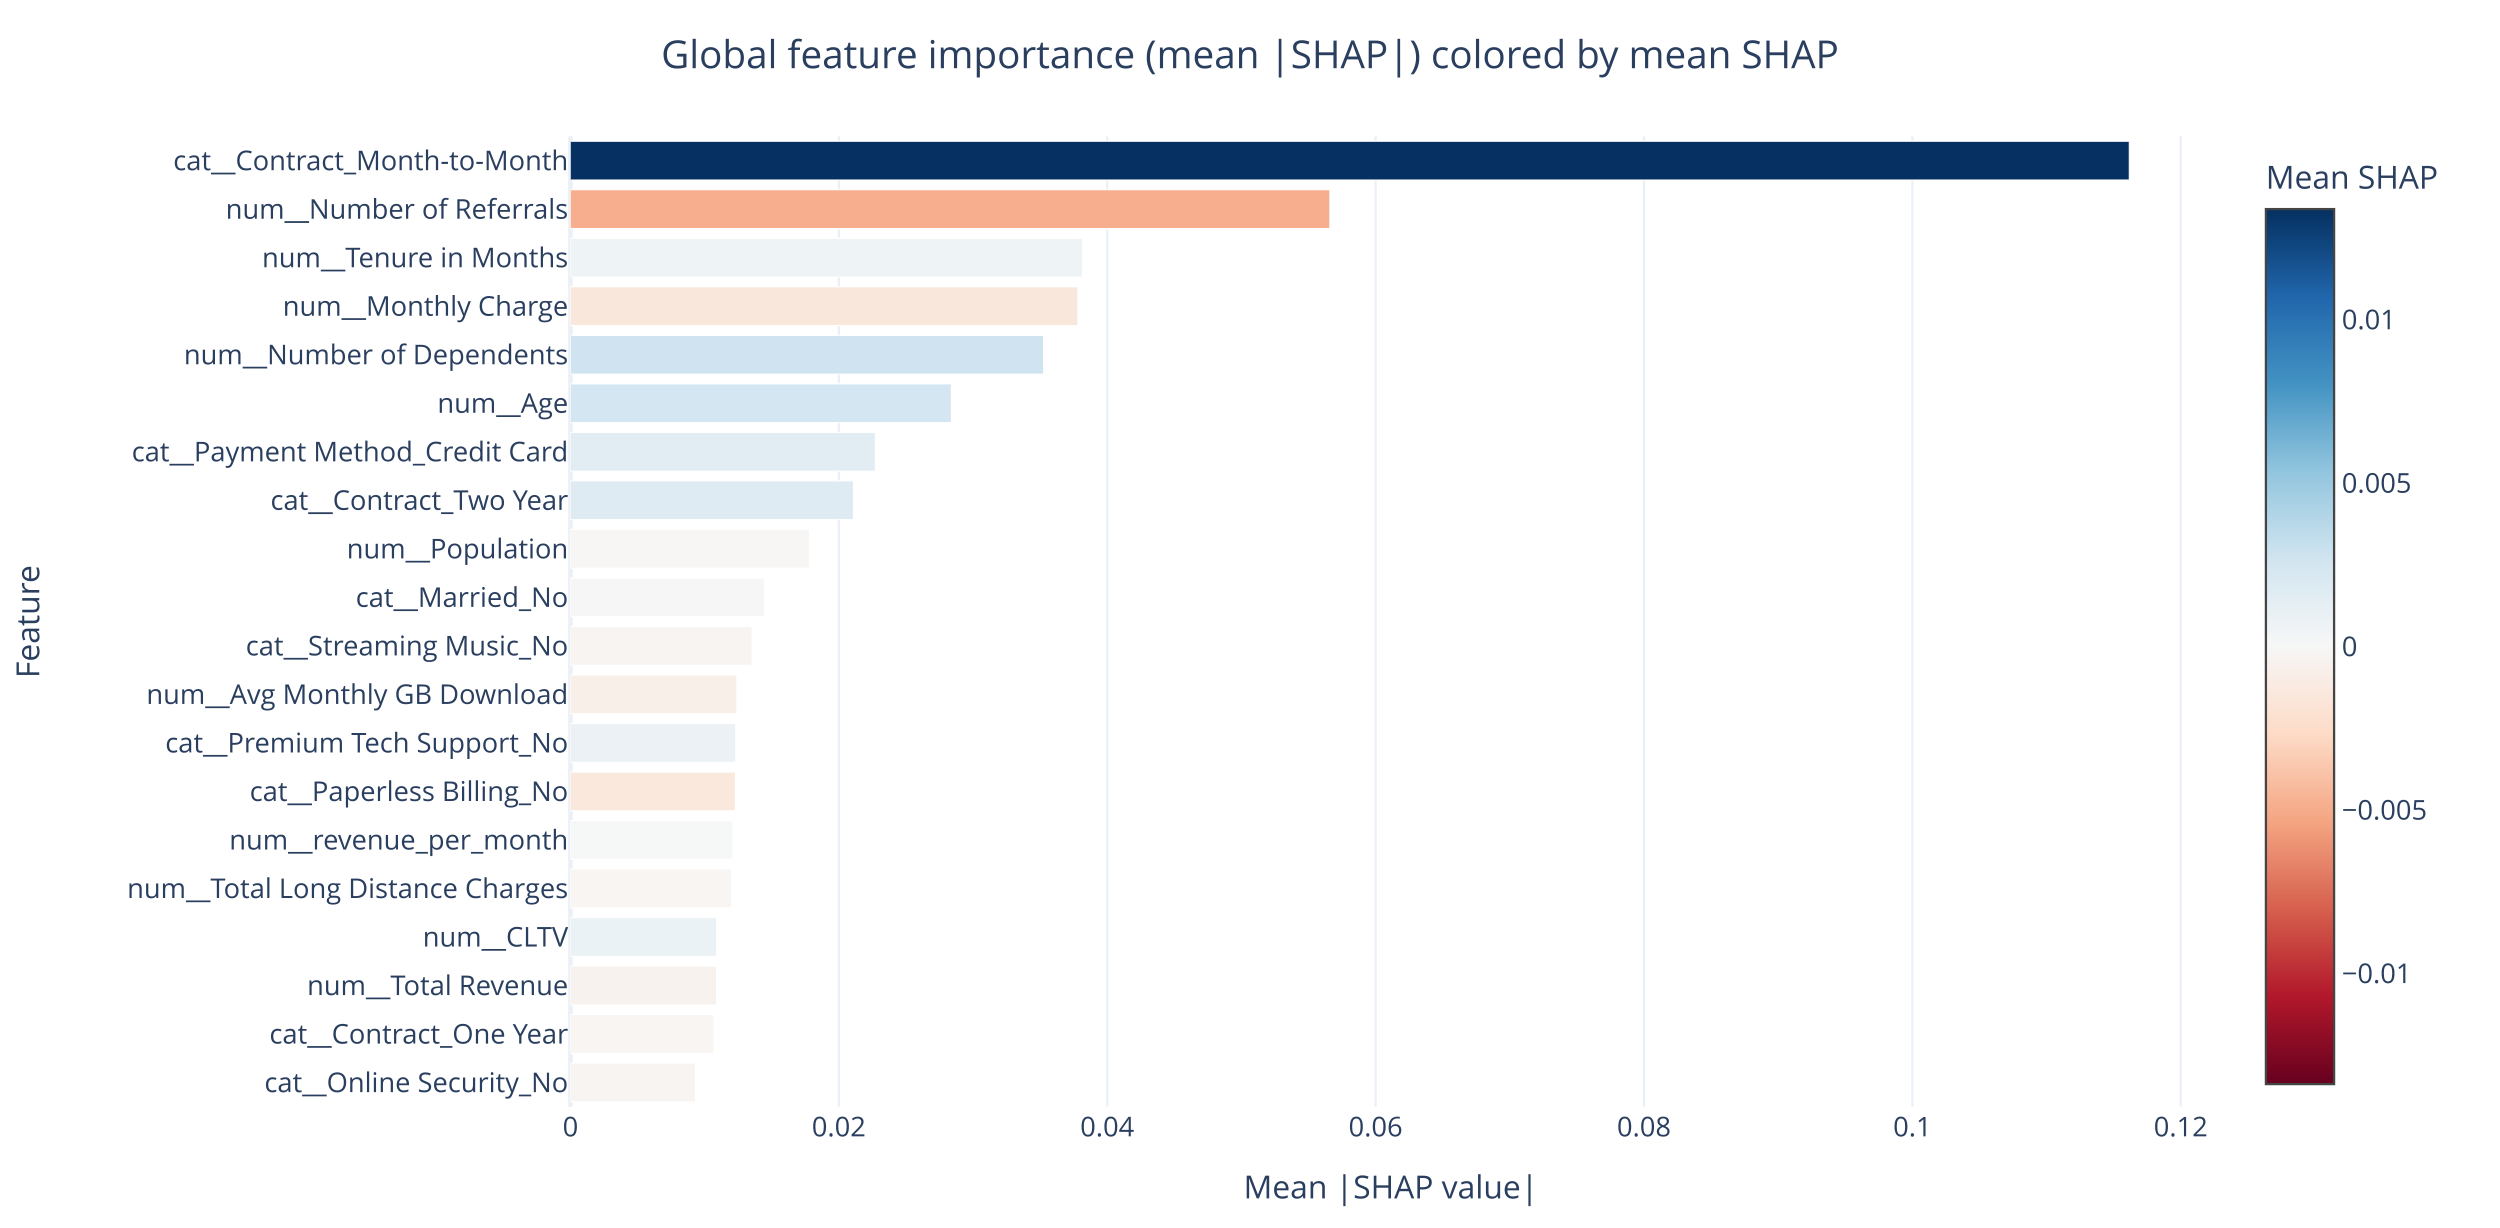
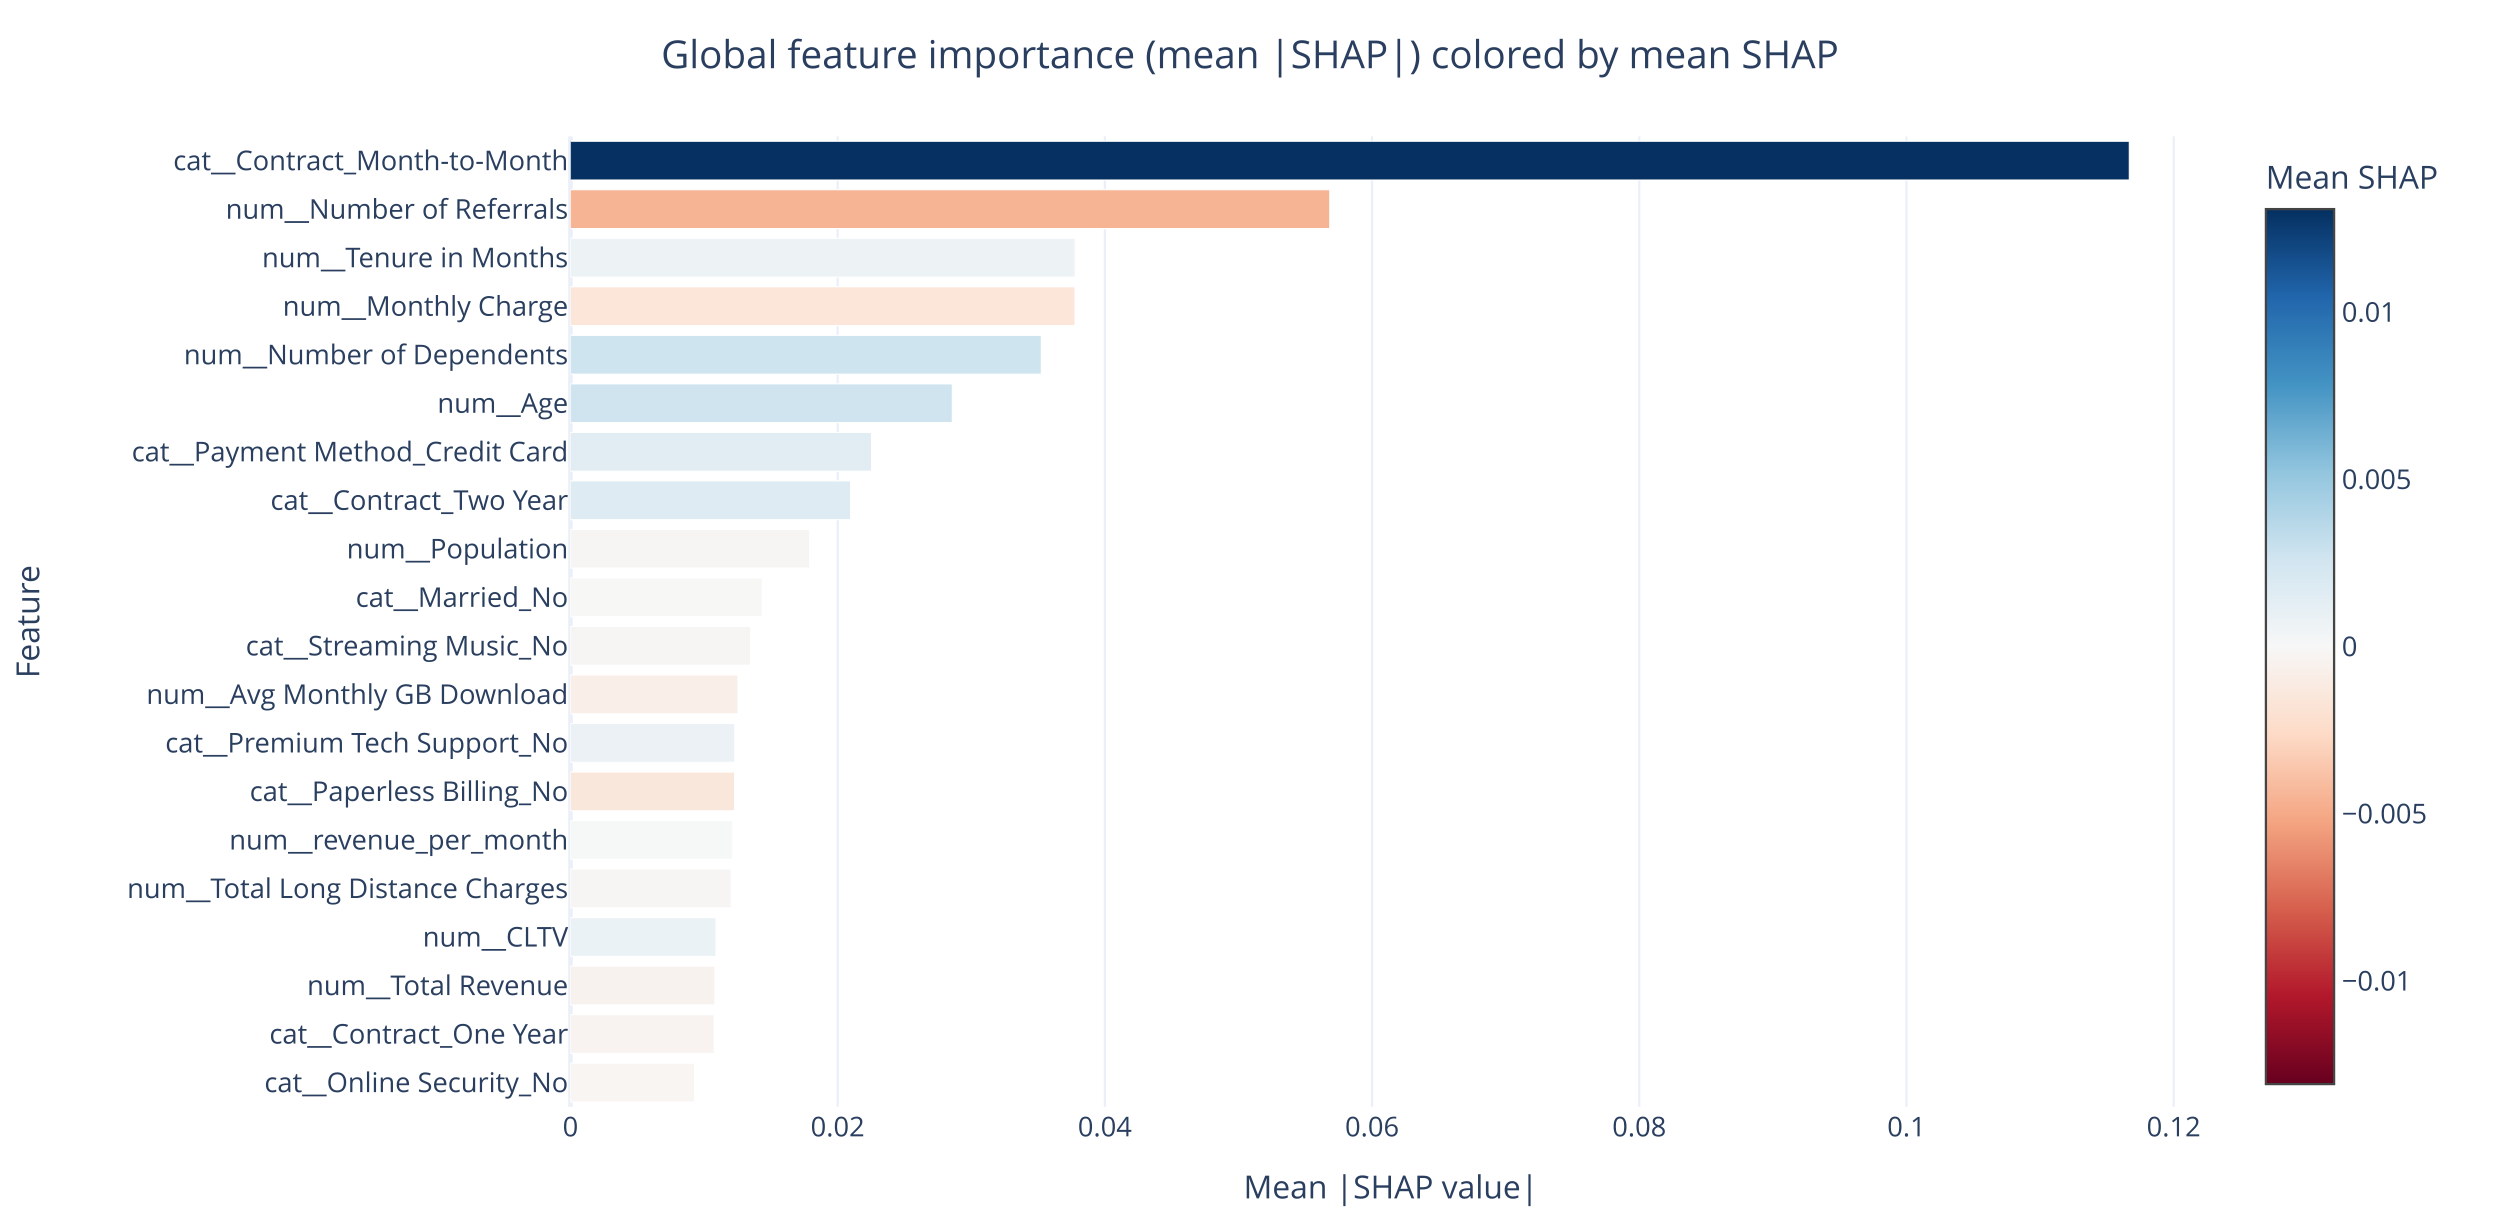
<svg xmlns="http://www.w3.org/2000/svg" class="main-svg" width="1100" height="540" style="" viewBox="0 0 1100 540">
  <rect x="0" y="0" width="1100" height="540" style="fill: rgb(255, 255, 255); fill-opacity: 1;" />
-   <defs id="defs-96644b">
+   <defs id="defs-736b36">
    <g class="clips">
-       <clipPath id="clip96644bxyplot" class="plotclip">
+       <clipPath id="clip736b36xyplot" class="plotclip">
        <rect width="722" height="427" />
      </clipPath>
-       <clipPath class="axesclip" id="clip96644bx">
+       <clipPath class="axesclip" id="clip736b36x">
        <rect x="251" y="0" width="722" height="540" />
      </clipPath>
-       <clipPath class="axesclip" id="clip96644by">
+       <clipPath class="axesclip" id="clip736b36y">
        <rect x="0" y="60" width="1100" height="427" />
      </clipPath>
-       <clipPath class="axesclip" id="clip96644bxy">
+       <clipPath class="axesclip" id="clip736b36xy">
        <rect x="251" y="60" width="722" height="427" />
      </clipPath>
    </g>
    <g class="gradients">
-       <linearGradient x1="0" y1="1" x2="0" y2="0" gradientUnits="objectBoundingBox" id="g96644b-cb03c5bd">
+       <linearGradient x1="0" y1="1" x2="0" y2="0" gradientUnits="objectBoundingBox" id="g736b36-cb07d292">
        <stop offset="0%" stop-color="rgb(103, 0, 31)" stop-opacity="1" />
        <stop offset="10%" stop-color="rgb(178, 24, 43)" stop-opacity="1" />
        <stop offset="20%" stop-color="rgb(214, 96, 77)" stop-opacity="1" />
        <stop offset="30%" stop-color="rgb(244, 165, 130)" stop-opacity="1" />
        <stop offset="40%" stop-color="rgb(253, 219, 199)" stop-opacity="1" />
        <stop offset="50%" stop-color="rgb(247, 247, 247)" stop-opacity="1" />
        <stop offset="60%" stop-color="rgb(209, 229, 240)" stop-opacity="1" />
        <stop offset="70%" stop-color="rgb(146, 197, 222)" stop-opacity="1" />
        <stop offset="80%" stop-color="rgb(67, 147, 195)" stop-opacity="1" />
        <stop offset="90%" stop-color="rgb(33, 102, 172)" stop-opacity="1" />
        <stop offset="100%" stop-color="rgb(5, 48, 97)" stop-opacity="1" />
      </linearGradient>
    </g>
    <g class="patterns" />
  </defs>
  <g class="bglayer" />
  <g class="layer-below">
    <g class="imagelayer" />
    <g class="shapelayer" />
  </g>
  <g class="cartesianlayer">
    <g class="subplot xy">
      <g class="layer-subplot">
        <g class="shapelayer" />
        <g class="imagelayer" />
      </g>
      <g class="minor-gridlayer">
        <g class="x" />
        <g class="y" />
      </g>
      <g class="gridlayer">
        <g class="x">
-           <path class="xgrid crisp" transform="translate(369.09,0)" d="M0,60v427" style="stroke: rgb(235, 240, 248); stroke-opacity: 1; stroke-width: 1px;" />
-           <path class="xgrid crisp" transform="translate(487.18,0)" d="M0,60v427" style="stroke: rgb(235, 240, 248); stroke-opacity: 1; stroke-width: 1px;" />
-           <path class="xgrid crisp" transform="translate(605.27,0)" d="M0,60v427" style="stroke: rgb(235, 240, 248); stroke-opacity: 1; stroke-width: 1px;" />
-           <path class="xgrid crisp" transform="translate(723.36,0)" d="M0,60v427" style="stroke: rgb(235, 240, 248); stroke-opacity: 1; stroke-width: 1px;" />
-           <path class="xgrid crisp" transform="translate(841.45,0)" d="M0,60v427" style="stroke: rgb(235, 240, 248); stroke-opacity: 1; stroke-width: 1px;" />
-           <path class="xgrid crisp" transform="translate(959.54,0)" d="M0,60v427" style="stroke: rgb(235, 240, 248); stroke-opacity: 1; stroke-width: 1px;" />
+           <path class="xgrid crisp" transform="translate(368.57,0)" d="M0,60v427" style="stroke: rgb(235, 240, 248); stroke-opacity: 1; stroke-width: 1px;" />
+           <path class="xgrid crisp" transform="translate(486.14,0)" d="M0,60v427" style="stroke: rgb(235, 240, 248); stroke-opacity: 1; stroke-width: 1px;" />
+           <path class="xgrid crisp" transform="translate(603.71,0)" d="M0,60v427" style="stroke: rgb(235, 240, 248); stroke-opacity: 1; stroke-width: 1px;" />
+           <path class="xgrid crisp" transform="translate(721.28,0)" d="M0,60v427" style="stroke: rgb(235, 240, 248); stroke-opacity: 1; stroke-width: 1px;" />
+           <path class="xgrid crisp" transform="translate(838.85,0)" d="M0,60v427" style="stroke: rgb(235, 240, 248); stroke-opacity: 1; stroke-width: 1px;" />
+           <path class="xgrid crisp" transform="translate(956.42,0)" d="M0,60v427" style="stroke: rgb(235, 240, 248); stroke-opacity: 1; stroke-width: 1px;" />
        </g>
        <g class="y" />
      </g>
      <g class="zerolinelayer">
        <path class="xzl zl crisp" transform="translate(251,0)" d="M0,60v427" style="stroke: rgb(235, 240, 248); stroke-opacity: 1; stroke-width: 2px;" />
      </g>
      <g class="layer-between">
        <g class="shapelayer" />
        <g class="imagelayer" />
      </g>
      <path class="xlines-below" />
      <path class="ylines-below" />
      <g class="overlines-below" />
      <g class="xaxislayer-below" />
      <g class="yaxislayer-below" />
      <g class="overaxes-below" />
      <g class="overplot">
-         <g class="xy" transform="translate(251,60)" clip-path="url(#clip96644bxyplot)">
+         <g class="xy" transform="translate(251,60)" clip-path="url(#clip736b36xyplot)">
          <g class="barlayer mlayer">
            <g class="trace bars" style="opacity: 1;">
              <g class="points">
                <g class="point">
-                   <path d="M0,424.87V407.79H54.99V424.87Z" style="vector-effect: none; opacity: 1; stroke-width: 0.5px; fill: rgb(248, 244, 242); fill-opacity: 1; stroke: rgb(255, 255, 255); stroke-opacity: 1;" />
-                 </g>
-                 <g class="point">
-                   <path d="M0,403.52V386.44H63.16V403.52Z" style="vector-effect: none; opacity: 1; stroke-width: 0.5px; fill: rgb(248, 245, 243); fill-opacity: 1; stroke: rgb(255, 255, 255); stroke-opacity: 1;" />
-                 </g>
-                 <g class="point">
-                   <path d="M0,382.17V365.09H64.31V382.17Z" style="vector-effect: none; opacity: 1; stroke-width: 0.5px; fill: rgb(248, 242, 239); fill-opacity: 1; stroke: rgb(255, 255, 255); stroke-opacity: 1;" />
-                 </g>
-                 <g class="point">
-                   <path d="M0,360.82V343.74H64.38V360.82Z" style="vector-effect: none; opacity: 1; stroke-width: 0.5px; fill: rgb(235, 242, 245); fill-opacity: 1; stroke: rgb(255, 255, 255); stroke-opacity: 1;" />
-                 </g>
-                 <g class="point">
-                   <path d="M0,339.47V322.39H70.94V339.47Z" style="vector-effect: none; opacity: 1; stroke-width: 0.5px; fill: rgb(248, 245, 243); fill-opacity: 1; stroke: rgb(255, 255, 255); stroke-opacity: 1;" />
-                 </g>
-                 <g class="point">
-                   <path d="M0,318.12V301.04H71.53V318.12Z" style="vector-effect: none; opacity: 1; stroke-width: 0.5px; fill: rgb(246, 247, 247); fill-opacity: 1; stroke: rgb(255, 255, 255); stroke-opacity: 1;" />
-                 </g>
-                 <g class="point">
-                   <path d="M0,296.77V279.69H72.59V296.77Z" style="vector-effect: none; opacity: 1; stroke-width: 0.5px; fill: rgb(250, 232, 221); fill-opacity: 1; stroke: rgb(255, 255, 255); stroke-opacity: 1;" />
-                 </g>
-                 <g class="point">
-                   <path d="M0,275.42V258.34H72.76V275.42Z" style="vector-effect: none; opacity: 1; stroke-width: 0.5px; fill: rgb(235, 241, 245); fill-opacity: 1; stroke: rgb(255, 255, 255); stroke-opacity: 1;" />
-                 </g>
-                 <g class="point">
-                   <path d="M0,254.07V236.99H73.26V254.07Z" style="vector-effect: none; opacity: 1; stroke-width: 0.5px; fill: rgb(249, 239, 233); fill-opacity: 1; stroke: rgb(255, 255, 255); stroke-opacity: 1;" />
-                 </g>
-                 <g class="point">
-                   <path d="M0,232.72V215.64H80V232.72Z" style="vector-effect: none; opacity: 1; stroke-width: 0.5px; fill: rgb(248, 244, 242); fill-opacity: 1; stroke: rgb(255, 255, 255); stroke-opacity: 1;" />
-                 </g>
-                 <g class="point">
-                   <path d="M0,211.37V194.29H85.41V211.37Z" style="vector-effect: none; opacity: 1; stroke-width: 0.5px; fill: rgb(247, 246, 246); fill-opacity: 1; stroke: rgb(255, 255, 255); stroke-opacity: 1;" />
-                 </g>
-                 <g class="point">
-                   <path d="M0,190.02V172.94H105.16V190.02Z" style="vector-effect: none; opacity: 1; stroke-width: 0.5px; fill: rgb(247, 246, 245); fill-opacity: 1; stroke: rgb(255, 255, 255); stroke-opacity: 1;" />
-                 </g>
-                 <g class="point">
-                   <path d="M0,168.67V151.59H124.52V168.67Z" style="vector-effect: none; opacity: 1; stroke-width: 0.5px; fill: rgb(222, 235, 242); fill-opacity: 1; stroke: rgb(255, 255, 255); stroke-opacity: 1;" />
-                 </g>
-                 <g class="point">
-                   <path d="M0,147.32V130.24H134.18V147.32Z" style="vector-effect: none; opacity: 1; stroke-width: 0.5px; fill: rgb(225, 237, 243); fill-opacity: 1; stroke: rgb(255, 255, 255); stroke-opacity: 1;" />
-                 </g>
-                 <g class="point">
-                   <path d="M0,125.97V108.89H167.61V125.97Z" style="vector-effect: none; opacity: 1; stroke-width: 0.5px; fill: rgb(212, 230, 241); fill-opacity: 1; stroke: rgb(255, 255, 255); stroke-opacity: 1;" />
-                 </g>
-                 <g class="point">
-                   <path d="M0,104.62V87.54H208.2V104.62Z" style="vector-effect: none; opacity: 1; stroke-width: 0.5px; fill: rgb(207, 228, 240); fill-opacity: 1; stroke: rgb(255, 255, 255); stroke-opacity: 1;" />
-                 </g>
-                 <g class="point">
-                   <path d="M0,83.27V66.19H223.3V83.27Z" style="vector-effect: none; opacity: 1; stroke-width: 0.5px; fill: rgb(250, 231, 219); fill-opacity: 1; stroke: rgb(255, 255, 255); stroke-opacity: 1;" />
-                 </g>
-                 <g class="point">
-                   <path d="M0,61.91V44.83H225.4V61.91Z" style="vector-effect: none; opacity: 1; stroke-width: 0.5px; fill: rgb(238, 243, 245); fill-opacity: 1; stroke: rgb(255, 255, 255); stroke-opacity: 1;" />
-                 </g>
-                 <g class="point">
-                   <path d="M0,40.57V23.48H334.16V40.57Z" style="vector-effect: none; opacity: 1; stroke-width: 0.5px; fill: rgb(246, 174, 142); fill-opacity: 1; stroke: rgb(255, 255, 255); stroke-opacity: 1;" />
+                   <path d="M0,424.87V407.79H54.58V424.87Z" style="vector-effect: none; opacity: 1; stroke-width: 0.5px; fill: rgb(248, 245, 243); fill-opacity: 1; stroke: rgb(255, 255, 255); stroke-opacity: 1;" />
+                 </g>
+                 <g class="point">
+                   <path d="M0,403.52V386.44H63.23V403.52Z" style="vector-effect: none; opacity: 1; stroke-width: 0.5px; fill: rgb(248, 243, 240); fill-opacity: 1; stroke: rgb(255, 255, 255); stroke-opacity: 1;" />
+                 </g>
+                 <g class="point">
+                   <path d="M0,382.17V365.09H63.57V382.17Z" style="vector-effect: none; opacity: 1; stroke-width: 0.5px; fill: rgb(248, 242, 238); fill-opacity: 1; stroke: rgb(255, 255, 255); stroke-opacity: 1;" />
+                 </g>
+                 <g class="point">
+                   <path d="M0,360.82V343.74H64.05V360.82Z" style="vector-effect: none; opacity: 1; stroke-width: 0.5px; fill: rgb(235, 242, 245); fill-opacity: 1; stroke: rgb(255, 255, 255); stroke-opacity: 1;" />
+                 </g>
+                 <g class="point">
+                   <path d="M0,339.47V322.39H70.73V339.47Z" style="vector-effect: none; opacity: 1; stroke-width: 0.5px; fill: rgb(247, 245, 244); fill-opacity: 1; stroke: rgb(255, 255, 255); stroke-opacity: 1;" />
+                 </g>
+                 <g class="point">
+                   <path d="M0,318.12V301.04H71.44V318.12Z" style="vector-effect: none; opacity: 1; stroke-width: 0.5px; fill: rgb(246, 247, 247); fill-opacity: 1; stroke: rgb(255, 255, 255); stroke-opacity: 1;" />
+                 </g>
+                 <g class="point">
+                   <path d="M0,296.77V279.69H72.21V296.77Z" style="vector-effect: none; opacity: 1; stroke-width: 0.5px; fill: rgb(250, 231, 220); fill-opacity: 1; stroke: rgb(255, 255, 255); stroke-opacity: 1;" />
+                 </g>
+                 <g class="point">
+                   <path d="M0,275.42V258.34H72.33V275.42Z" style="vector-effect: none; opacity: 1; stroke-width: 0.5px; fill: rgb(235, 241, 245); fill-opacity: 1; stroke: rgb(255, 255, 255); stroke-opacity: 1;" />
+                 </g>
+                 <g class="point">
+                   <path d="M0,254.07V236.99H73.74V254.07Z" style="vector-effect: none; opacity: 1; stroke-width: 0.5px; fill: rgb(249, 238, 232); fill-opacity: 1; stroke: rgb(255, 255, 255); stroke-opacity: 1;" />
+                 </g>
+                 <g class="point">
+                   <path d="M0,232.72V215.64H79.29V232.72Z" style="vector-effect: none; opacity: 1; stroke-width: 0.5px; fill: rgb(247, 245, 244); fill-opacity: 1; stroke: rgb(255, 255, 255); stroke-opacity: 1;" />
+                 </g>
+                 <g class="point">
+                   <path d="M0,211.37V194.29H84.49V211.37Z" style="vector-effect: none; opacity: 1; stroke-width: 0.5px; fill: rgb(247, 247, 246); fill-opacity: 1; stroke: rgb(255, 255, 255); stroke-opacity: 1;" />
+                 </g>
+                 <g class="point">
+                   <path d="M0,190.02V172.94H105.26V190.02Z" style="vector-effect: none; opacity: 1; stroke-width: 0.5px; fill: rgb(247, 245, 244); fill-opacity: 1; stroke: rgb(255, 255, 255); stroke-opacity: 1;" />
+                 </g>
+                 <g class="point">
+                   <path d="M0,168.67V151.59H123.3V168.67Z" style="vector-effect: none; opacity: 1; stroke-width: 0.5px; fill: rgb(222, 235, 242); fill-opacity: 1; stroke: rgb(255, 255, 255); stroke-opacity: 1;" />
+                 </g>
+                 <g class="point">
+                   <path d="M0,147.32V130.24H132.5V147.32Z" style="vector-effect: none; opacity: 1; stroke-width: 0.5px; fill: rgb(225, 236, 243); fill-opacity: 1; stroke: rgb(255, 255, 255); stroke-opacity: 1;" />
+                 </g>
+                 <g class="point">
+                   <path d="M0,125.97V108.89H168.03V125.97Z" style="vector-effect: none; opacity: 1; stroke-width: 0.5px; fill: rgb(207, 228, 239); fill-opacity: 1; stroke: rgb(255, 255, 255); stroke-opacity: 1;" />
+                 </g>
+                 <g class="point">
+                   <path d="M0,104.62V87.54H207.2V104.62Z" style="vector-effect: none; opacity: 1; stroke-width: 0.5px; fill: rgb(206, 228, 239); fill-opacity: 1; stroke: rgb(255, 255, 255); stroke-opacity: 1;" />
+                 </g>
+                 <g class="point">
+                   <path d="M0,83.27V66.19H222.01V83.27Z" style="vector-effect: none; opacity: 1; stroke-width: 0.5px; fill: rgb(251, 230, 217); fill-opacity: 1; stroke: rgb(255, 255, 255); stroke-opacity: 1;" />
+                 </g>
+                 <g class="point">
+                   <path d="M0,61.91V44.83H222.09V61.91Z" style="vector-effect: none; opacity: 1; stroke-width: 0.5px; fill: rgb(237, 242, 245); fill-opacity: 1; stroke: rgb(255, 255, 255); stroke-opacity: 1;" />
+                 </g>
+                 <g class="point">
+                   <path d="M0,40.57V23.48H334.11V40.57Z" style="vector-effect: none; opacity: 1; stroke-width: 0.5px; fill: rgb(246, 180, 149); fill-opacity: 1; stroke: rgb(255, 255, 255); stroke-opacity: 1;" />
                </g>
                <g class="point">
                  <path d="M0,19.21V2.13H685.9V19.21Z" style="vector-effect: none; opacity: 1; stroke-width: 0.5px; fill: rgb(5, 48, 97); fill-opacity: 1; stroke: rgb(255, 255, 255); stroke-opacity: 1;" />
                </g>
              </g>
            </g>
          </g>
        </g>
      </g>
      <g class="zerolinelayer-above" />
      <path class="xlines-above crisp" d="M0,0" style="fill: none;" />
      <path class="ylines-above crisp" d="M0,0" style="fill: none;" />
      <g class="overlines-above" />
      <g class="xaxislayer-above">
        <g class="xtick">
          <text text-anchor="middle" x="0" y="500" transform="translate(251,0)" style="font-family: 'Open Sans', verdana, arial, sans-serif; font-size: 12px; fill: rgb(42, 63, 95); fill-opacity: 1; white-space: pre;">0</text>
        </g>
        <g class="xtick">
-           <text text-anchor="middle" x="0" y="500" style="font-family: 'Open Sans', verdana, arial, sans-serif; font-size: 12px; fill: rgb(42, 63, 95); fill-opacity: 1; white-space: pre;" transform="translate(369.09,0)">0.02</text>
-         </g>
-         <g class="xtick">
-           <text text-anchor="middle" x="0" y="500" style="font-family: 'Open Sans', verdana, arial, sans-serif; font-size: 12px; fill: rgb(42, 63, 95); fill-opacity: 1; white-space: pre;" transform="translate(487.18,0)">0.04</text>
-         </g>
-         <g class="xtick">
-           <text text-anchor="middle" x="0" y="500" style="font-family: 'Open Sans', verdana, arial, sans-serif; font-size: 12px; fill: rgb(42, 63, 95); fill-opacity: 1; white-space: pre;" transform="translate(605.27,0)">0.06</text>
-         </g>
-         <g class="xtick">
-           <text text-anchor="middle" x="0" y="500" style="font-family: 'Open Sans', verdana, arial, sans-serif; font-size: 12px; fill: rgb(42, 63, 95); fill-opacity: 1; white-space: pre;" transform="translate(723.36,0)">0.08</text>
-         </g>
-         <g class="xtick">
-           <text text-anchor="middle" x="0" y="500" style="font-family: 'Open Sans', verdana, arial, sans-serif; font-size: 12px; fill: rgb(42, 63, 95); fill-opacity: 1; white-space: pre;" transform="translate(841.45,0)">0.1</text>
-         </g>
-         <g class="xtick">
-           <text text-anchor="middle" x="0" y="500" style="font-family: 'Open Sans', verdana, arial, sans-serif; font-size: 12px; fill: rgb(42, 63, 95); fill-opacity: 1; white-space: pre;" transform="translate(959.54,0)">0.12</text>
+           <text text-anchor="middle" x="0" y="500" style="font-family: 'Open Sans', verdana, arial, sans-serif; font-size: 12px; fill: rgb(42, 63, 95); fill-opacity: 1; white-space: pre;" transform="translate(368.57,0)">0.02</text>
+         </g>
+         <g class="xtick">
+           <text text-anchor="middle" x="0" y="500" style="font-family: 'Open Sans', verdana, arial, sans-serif; font-size: 12px; fill: rgb(42, 63, 95); fill-opacity: 1; white-space: pre;" transform="translate(486.14,0)">0.04</text>
+         </g>
+         <g class="xtick">
+           <text text-anchor="middle" x="0" y="500" style="font-family: 'Open Sans', verdana, arial, sans-serif; font-size: 12px; fill: rgb(42, 63, 95); fill-opacity: 1; white-space: pre;" transform="translate(603.71,0)">0.06</text>
+         </g>
+         <g class="xtick">
+           <text text-anchor="middle" x="0" y="500" style="font-family: 'Open Sans', verdana, arial, sans-serif; font-size: 12px; fill: rgb(42, 63, 95); fill-opacity: 1; white-space: pre;" transform="translate(721.28,0)">0.08</text>
+         </g>
+         <g class="xtick">
+           <text text-anchor="middle" x="0" y="500" style="font-family: 'Open Sans', verdana, arial, sans-serif; font-size: 12px; fill: rgb(42, 63, 95); fill-opacity: 1; white-space: pre;" transform="translate(838.85,0)">0.1</text>
+         </g>
+         <g class="xtick">
+           <text text-anchor="middle" x="0" y="500" style="font-family: 'Open Sans', verdana, arial, sans-serif; font-size: 12px; fill: rgb(42, 63, 95); fill-opacity: 1; white-space: pre;" transform="translate(956.42,0)">0.12</text>
        </g>
      </g>
      <g class="yaxislayer-above">
        <g class="ytick">
          <text text-anchor="end" x="250" y="4.2" transform="translate(0,476.33)" style="font-family: 'Open Sans', verdana, arial, sans-serif; font-size: 12px; fill: rgb(42, 63, 95); fill-opacity: 1; white-space: pre;">cat__Online Security_No</text>
        </g>
        <g class="ytick">
          <text text-anchor="end" x="250" y="4.2" transform="translate(0,454.98)" style="font-family: 'Open Sans', verdana, arial, sans-serif; font-size: 12px; fill: rgb(42, 63, 95); fill-opacity: 1; white-space: pre;">cat__Contract_One Year</text>
        </g>
        <g class="ytick">
          <text text-anchor="end" x="250" y="4.2" transform="translate(0,433.63)" style="font-family: 'Open Sans', verdana, arial, sans-serif; font-size: 12px; fill: rgb(42, 63, 95); fill-opacity: 1; white-space: pre;">num__Total Revenue</text>
        </g>
        <g class="ytick">
          <text text-anchor="end" x="250" y="4.2" transform="translate(0,412.28)" style="font-family: 'Open Sans', verdana, arial, sans-serif; font-size: 12px; fill: rgb(42, 63, 95); fill-opacity: 1; white-space: pre;">num__CLTV</text>
        </g>
        <g class="ytick">
          <text text-anchor="end" x="250" y="4.2" transform="translate(0,390.93)" style="font-family: 'Open Sans', verdana, arial, sans-serif; font-size: 12px; fill: rgb(42, 63, 95); fill-opacity: 1; white-space: pre;">num__Total Long Distance Charges</text>
        </g>
        <g class="ytick">
          <text text-anchor="end" x="250" y="4.2" transform="translate(0,369.58)" style="font-family: 'Open Sans', verdana, arial, sans-serif; font-size: 12px; fill: rgb(42, 63, 95); fill-opacity: 1; white-space: pre;">num__revenue_per_month</text>
        </g>
        <g class="ytick">
          <text text-anchor="end" x="250" y="4.2" transform="translate(0,348.23)" style="font-family: 'Open Sans', verdana, arial, sans-serif; font-size: 12px; fill: rgb(42, 63, 95); fill-opacity: 1; white-space: pre;">cat__Paperless Billing_No</text>
        </g>
        <g class="ytick">
          <text text-anchor="end" x="250" y="4.2" transform="translate(0,326.88)" style="font-family: 'Open Sans', verdana, arial, sans-serif; font-size: 12px; fill: rgb(42, 63, 95); fill-opacity: 1; white-space: pre;">cat__Premium Tech Support_No</text>
        </g>
        <g class="ytick">
          <text text-anchor="end" x="250" y="4.2" transform="translate(0,305.53)" style="font-family: 'Open Sans', verdana, arial, sans-serif; font-size: 12px; fill: rgb(42, 63, 95); fill-opacity: 1; white-space: pre;">num__Avg Monthly GB Download</text>
        </g>
        <g class="ytick">
          <text text-anchor="end" x="250" y="4.2" transform="translate(0,284.18)" style="font-family: 'Open Sans', verdana, arial, sans-serif; font-size: 12px; fill: rgb(42, 63, 95); fill-opacity: 1; white-space: pre;">cat__Streaming Music_No</text>
        </g>
        <g class="ytick">
          <text text-anchor="end" x="250" y="4.2" transform="translate(0,262.83)" style="font-family: 'Open Sans', verdana, arial, sans-serif; font-size: 12px; fill: rgb(42, 63, 95); fill-opacity: 1; white-space: pre;">cat__Married_No</text>
        </g>
        <g class="ytick">
          <text text-anchor="end" x="250" y="4.2" transform="translate(0,241.48)" style="font-family: 'Open Sans', verdana, arial, sans-serif; font-size: 12px; fill: rgb(42, 63, 95); fill-opacity: 1; white-space: pre;">num__Population</text>
        </g>
        <g class="ytick">
          <text text-anchor="end" x="250" y="4.2" transform="translate(0,220.13)" style="font-family: 'Open Sans', verdana, arial, sans-serif; font-size: 12px; fill: rgb(42, 63, 95); fill-opacity: 1; white-space: pre;">cat__Contract_Two Year</text>
        </g>
        <g class="ytick">
          <text text-anchor="end" x="250" y="4.2" transform="translate(0,198.78)" style="font-family: 'Open Sans', verdana, arial, sans-serif; font-size: 12px; fill: rgb(42, 63, 95); fill-opacity: 1; white-space: pre;">cat__Payment Method_Credit Card</text>
        </g>
        <g class="ytick">
          <text text-anchor="end" x="250" y="4.2" transform="translate(0,177.43)" style="font-family: 'Open Sans', verdana, arial, sans-serif; font-size: 12px; fill: rgb(42, 63, 95); fill-opacity: 1; white-space: pre;">num__Age</text>
        </g>
        <g class="ytick">
          <text text-anchor="end" x="250" y="4.2" transform="translate(0,156.08)" style="font-family: 'Open Sans', verdana, arial, sans-serif; font-size: 12px; fill: rgb(42, 63, 95); fill-opacity: 1; white-space: pre;">num__Number of Dependents</text>
        </g>
        <g class="ytick">
          <text text-anchor="end" x="250" y="4.2" transform="translate(0,134.73)" style="font-family: 'Open Sans', verdana, arial, sans-serif; font-size: 12px; fill: rgb(42, 63, 95); fill-opacity: 1; white-space: pre;">num__Monthly Charge</text>
        </g>
        <g class="ytick">
          <text text-anchor="end" x="250" y="4.2" transform="translate(0,113.38)" style="font-family: 'Open Sans', verdana, arial, sans-serif; font-size: 12px; fill: rgb(42, 63, 95); fill-opacity: 1; white-space: pre;">num__Tenure in Months</text>
        </g>
        <g class="ytick">
          <text text-anchor="end" x="250" y="4.2" transform="translate(0,92.03)" style="font-family: 'Open Sans', verdana, arial, sans-serif; font-size: 12px; fill: rgb(42, 63, 95); fill-opacity: 1; white-space: pre;">num__Number of Referrals</text>
        </g>
        <g class="ytick">
          <text text-anchor="end" x="250" y="4.2" transform="translate(0,70.68)" style="font-family: 'Open Sans', verdana, arial, sans-serif; font-size: 12px; fill: rgb(42, 63, 95); fill-opacity: 1; white-space: pre;">cat__Contract_Month-to-Month</text>
        </g>
      </g>
      <g class="overaxes-above" />
    </g>
  </g>
  <g class="polarlayer" />
  <g class="smithlayer" />
  <g class="ternarylayer" />
  <g class="geolayer" />
  <g class="funnelarealayer" />
  <g class="pielayer" />
  <g class="iciclelayer" />
  <g class="treemaplayer" />
  <g class="sunburstlayer" />
  <g class="glimages" />
-   <defs id="topdefs-96644b">
+   <defs id="topdefs-736b36">
    <g class="clips" />
  </defs>
  <g class="layer-above">
    <g class="imagelayer" />
    <g class="shapelayer" />
  </g>
  <g class="infolayer">
-     <g class="cb03c5bd colorbar" transform="translate(251,60)">
+     <g class="cb07d292 colorbar" transform="translate(251,60)">
      <rect class="cbbg" x="735.5" y="0" width="100.877" height="428" style="fill: rgb(0, 0, 0); fill-opacity: 0; stroke: rgb(68, 68, 68); stroke-opacity: 1; stroke-width: 0;" />
      <g class="cbfills" transform="translate(0,32)">
-         <rect class="cbfill gradient_filled" style="fill: url('#g96644b-cb03c5bd');" x="746" y="0" width="30" height="385" />
+         <rect class="cbfill gradient_filled" style="fill: url('#g736b36-cb07d292');" x="746" y="0" width="30" height="385" />
      </g>
      <g class="cblines" transform="translate(0,32)" />
      <g class="cbaxis crisp" transform="translate(0,-60)">
-         <g class="ycb03c5bdtick">
-           <text text-anchor="start" x="779.4" y="4.2" transform="translate(0,428.34)" style="font-family: 'Open Sans', verdana, arial, sans-serif; font-size: 12px; fill: rgb(42, 63, 95); fill-opacity: 1; white-space: pre;">−0.01</text>
-         </g>
-         <g class="ycb03c5bdtick">
-           <text text-anchor="start" x="779.4" y="4.2" style="font-family: 'Open Sans', verdana, arial, sans-serif; font-size: 12px; fill: rgb(42, 63, 95); fill-opacity: 1; white-space: pre;" transform="translate(0,356.42)">−0.005</text>
-         </g>
-         <g class="ycb03c5bdtick">
+         <g class="ycb07d292tick">
+           <text text-anchor="start" x="779.4" y="4.2" transform="translate(0,431.63)" style="font-family: 'Open Sans', verdana, arial, sans-serif; font-size: 12px; fill: rgb(42, 63, 95); fill-opacity: 1; white-space: pre;">−0.01</text>
+         </g>
+         <g class="ycb07d292tick">
+           <text text-anchor="start" x="779.4" y="4.2" style="font-family: 'Open Sans', verdana, arial, sans-serif; font-size: 12px; fill: rgb(42, 63, 95); fill-opacity: 1; white-space: pre;" transform="translate(0,358.06)">−0.005</text>
+         </g>
+         <g class="ycb07d292tick">
          <text text-anchor="start" x="779.4" y="4.2" style="font-family: 'Open Sans', verdana, arial, sans-serif; font-size: 12px; fill: rgb(42, 63, 95); fill-opacity: 1; white-space: pre;" transform="translate(0,284.5)">0</text>
        </g>
-         <g class="ycb03c5bdtick">
-           <text text-anchor="start" x="779.4" y="4.2" style="font-family: 'Open Sans', verdana, arial, sans-serif; font-size: 12px; fill: rgb(42, 63, 95); fill-opacity: 1; white-space: pre;" transform="translate(0,212.58)">0.005</text>
-         </g>
-         <g class="ycb03c5bdtick">
-           <text text-anchor="start" x="779.4" y="4.2" style="font-family: 'Open Sans', verdana, arial, sans-serif; font-size: 12px; fill: rgb(42, 63, 95); fill-opacity: 1; white-space: pre;" transform="translate(0,140.66)">0.01</text>
+         <g class="ycb07d292tick">
+           <text text-anchor="start" x="779.4" y="4.2" style="font-family: 'Open Sans', verdana, arial, sans-serif; font-size: 12px; fill: rgb(42, 63, 95); fill-opacity: 1; white-space: pre;" transform="translate(0,210.94)">0.005</text>
+         </g>
+         <g class="ycb07d292tick">
+           <text text-anchor="start" x="779.4" y="4.2" style="font-family: 'Open Sans', verdana, arial, sans-serif; font-size: 12px; fill: rgb(42, 63, 95); fill-opacity: 1; white-space: pre;" transform="translate(0,137.37)">0.01</text>
        </g>
      </g>
      <g class="cbtitleunshift" transform="translate(-251,-60)">
        <g class="cbtitle" transform="translate(-0.5,-0.5)">
-           <text class="ycb03c5bdtitle" x="997.44" y="83.5" text-anchor="start" style="opacity: 1; font-family: 'Open Sans', verdana, arial, sans-serif; font-size: 14px; fill: rgb(42, 63, 95); fill-opacity: 1; white-space: pre;">Mean SHAP</text>
+           <text class="ycb07d292title" x="997.44" y="83.5" text-anchor="start" style="opacity: 1; font-family: 'Open Sans', verdana, arial, sans-serif; font-size: 14px; fill: rgb(42, 63, 95); fill-opacity: 1; white-space: pre;">Mean SHAP</text>
        </g>
      </g>
      <rect class="cboutline" x="746" y="32" width="30" height="385" style="stroke: rgb(68, 68, 68); stroke-opacity: 1; fill: none; stroke-width: 1;" />
    </g>
    <g class="g-gtitle">
      <text class="gtitle" x="550" y="30" text-anchor="middle" dy="0em" style="opacity: 1; font-family: 'Open Sans', verdana, arial, sans-serif; font-size: 17px; fill: rgb(42, 63, 95); fill-opacity: 1; white-space: pre;">Global feature importance (mean |SHAP|) colored by mean SHAP</text>
    </g>
    <g class="g-xtitle">
      <text class="xtitle" x="612" y="527.3" text-anchor="middle" style="opacity: 1; font-family: 'Open Sans', verdana, arial, sans-serif; font-size: 14px; fill: rgb(42, 63, 95); fill-opacity: 1; white-space: pre;">Mean |SHAP value|</text>
    </g>
    <g class="g-ytitle">
      <text class="ytitle" transform="rotate(-90,17.27187,273.5)" x="17.272" y="273.5" text-anchor="middle" style="opacity: 1; font-family: 'Open Sans', verdana, arial, sans-serif; font-size: 14px; fill: rgb(42, 63, 95); fill-opacity: 1; white-space: pre;">Feature</text>
    </g>
  </g>
</svg>
